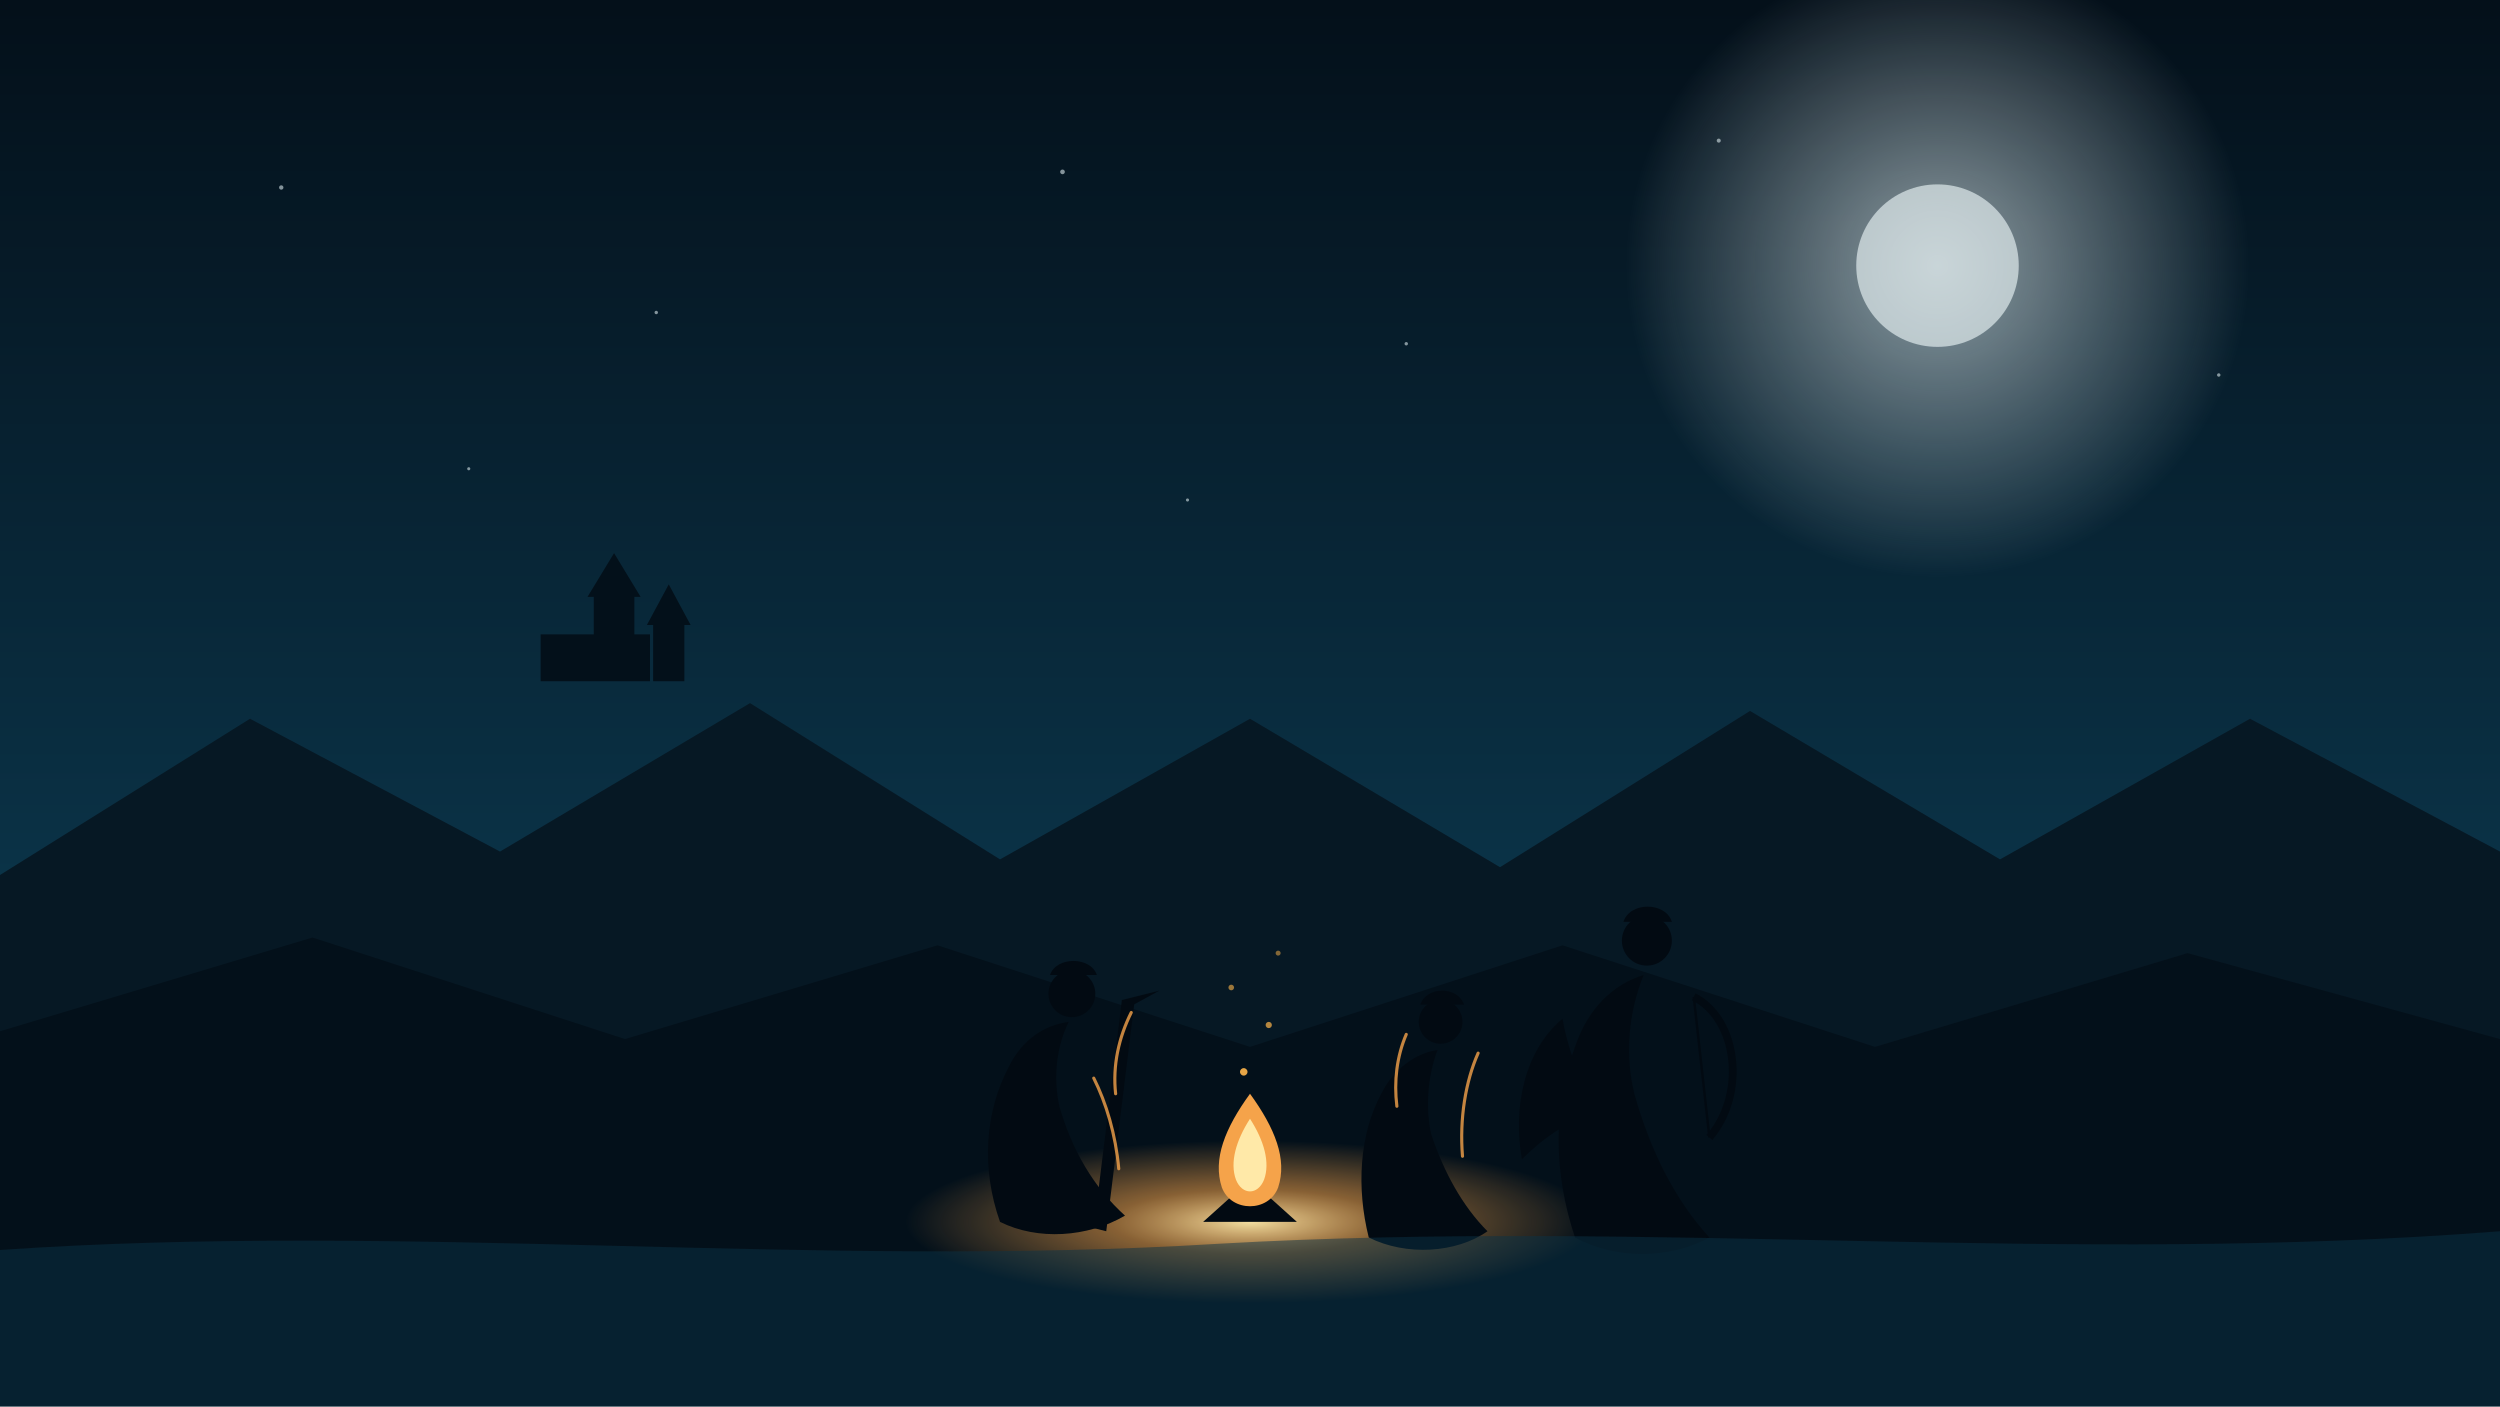
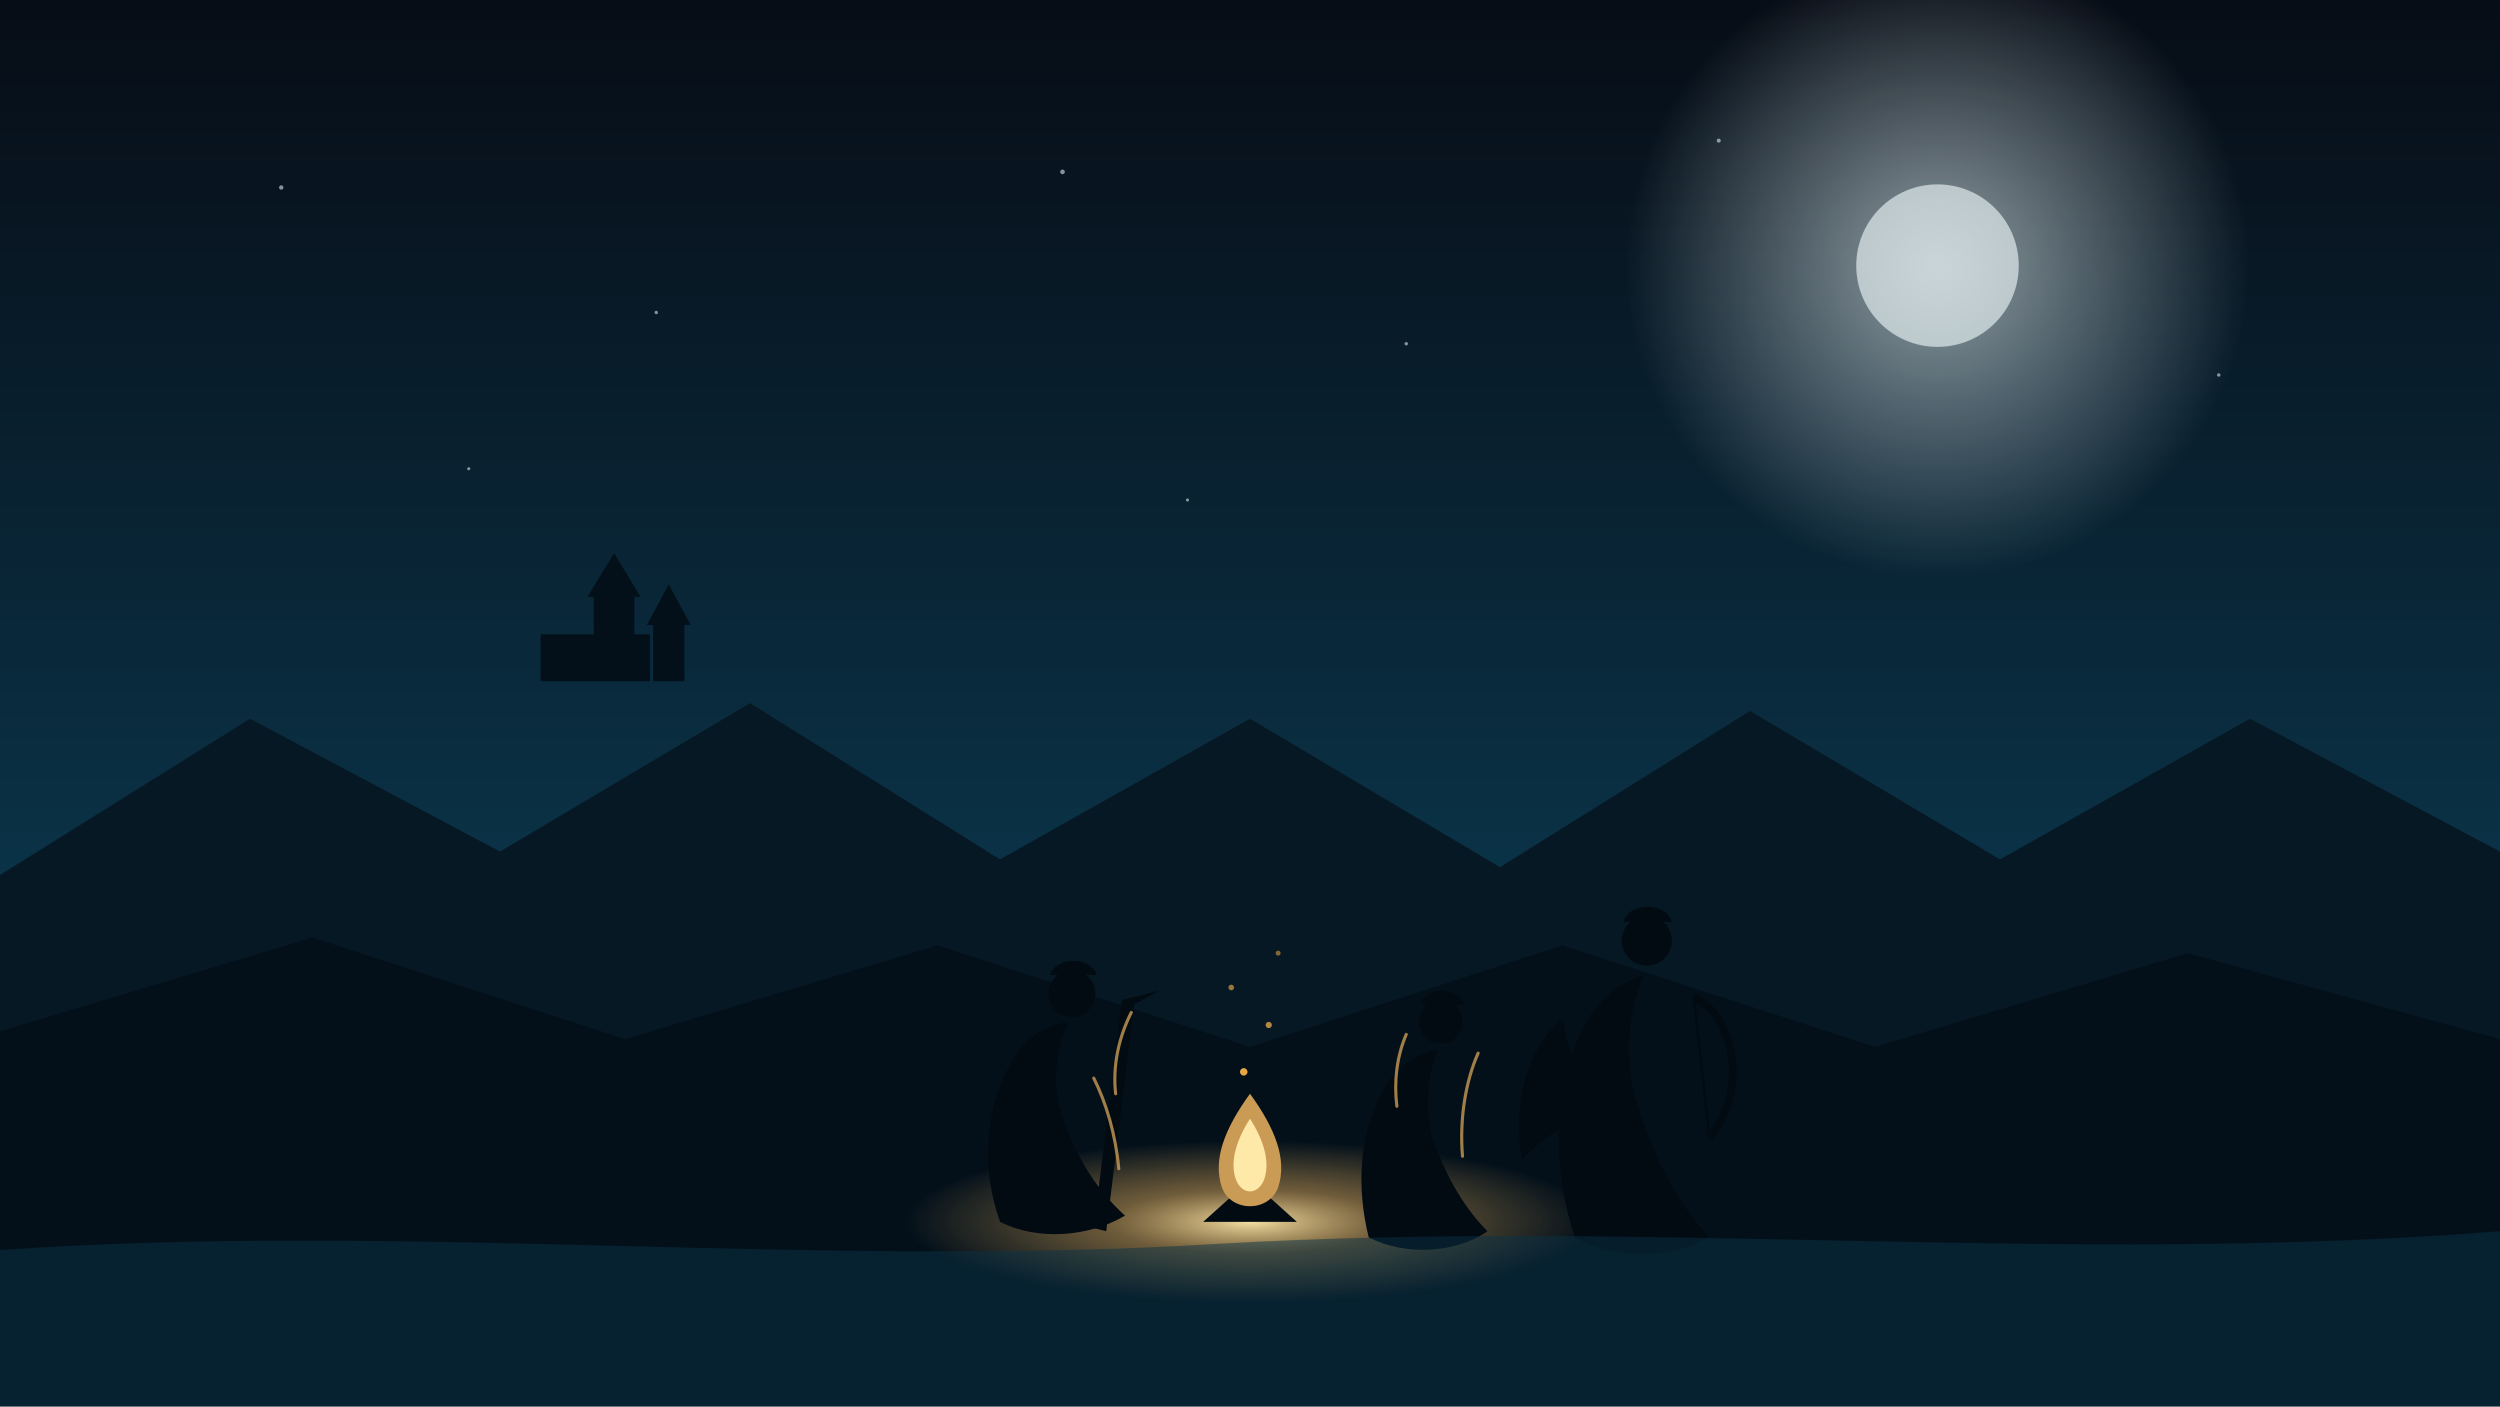
<svg xmlns="http://www.w3.org/2000/svg" viewBox="0 0 1600 900" preserveAspectRatio="xMidYMid slice">
  <defs>
    <linearGradient id="cm-sky" x1="0" y1="0" x2="0" y2="1">
-       <stop offset="0" stop-color="#04101A" />
+       <stop offset="0" stop-color="#070D16" />
      <stop offset=".6" stop-color="#0A3145" />
      <stop offset="1" stop-color="#12586E" />
    </linearGradient>
    <radialGradient id="cm-fire" cx="50%" cy="50%" r="50%">
      <stop offset="0" stop-color="#FFE9A8" stop-opacity=".95" />
-       <stop offset=".4" stop-color="#F5A34A" stop-opacity=".55" />
-       <stop offset="1" stop-color="#F5A34A" stop-opacity="0" />
+       <stop offset=".4" stop-color="#C99B55" stop-opacity=".55" />
+       <stop offset="1" stop-color="#C99B55" stop-opacity="0" />
    </radialGradient>
    <radialGradient id="cm-moon" cx="50%" cy="50%" r="50%">
      <stop offset="0" stop-color="#EAF6F8" stop-opacity=".6" />
      <stop offset="1" stop-color="#EAF6F8" stop-opacity="0" />
    </radialGradient>
  </defs>
  <rect width="1600" height="900" fill="url(#cm-sky)" />
  <circle cx="1240" cy="170" r="200" fill="url(#cm-moon)" />
  <circle cx="1240" cy="170" r="52" fill="#E8F3F5" opacity=".65" />
  <g fill="#D8E6EA" opacity=".6">
    <circle cx="180" cy="120" r="1.4" />
    <circle cx="420" cy="200" r="1.1" />
    <circle cx="680" cy="110" r="1.5" />
    <circle cx="900" cy="220" r="1.1" />
    <circle cx="1100" cy="90" r="1.3" />
    <circle cx="1420" cy="240" r="1.1" />
    <circle cx="300" cy="300" r="1" />
    <circle cx="760" cy="320" r="1" />
  </g>
  <g fill="#03101A">
    <rect x="380" y="380" width="26" height="52" />
    <path d="M376 382 410 382 393 354Z" />
    <rect x="346" y="406" width="70" height="30" />
    <rect x="418" y="398" width="20" height="38" />
    <path d="M414 400 442 400 428 374Z" />
  </g>
  <path d="M0 560 160 460 320 545 480 450 640 550 800 460 960 555 1120 455 1280 550 1440 460 1600 545V900H0Z" fill="#061824" />
  <path d="M0 660 200 600 400 665 600 605 800 670 1000 605 1200 670 1400 610 1600 665V900H0Z" fill="#03101A" />
  <g>
    <ellipse cx="800" cy="782" rx="220" ry="52" fill="url(#cm-fire)" />
    <g fill="#020A12">
      <path d="M770 782 830 782 810 764 790 764Z" />
    </g>
-     <path d="M800 700C816 722 824 742 818 760 812 776 788 776 782 760 776 742 784 722 800 700Z" fill="#F5A34A" />
+     <path d="M800 700C816 722 824 742 818 760 812 776 788 776 782 760 776 742 784 722 800 700Z" fill="#C99B55" />
    <path d="M800 716C809 730 813 744 809 755 805 765 795 765 791 755 787 744 791 730 800 716Z" fill="#FFE9A8" />
    <g fill="#020A12" transform="translate(600 620)">
      <path d="M40 162C28 128 30 92 46 62 54 46 68 36 84 34 76 50 74 70 78 88 86 116 100 140 120 158 96 172 64 174 40 162Z" />
      <circle cx="86" cy="16" r="15" />
      <path d="M72 4C76 -8 98 -8 102 4Z" />
      <path d="M118 20 126 22 108 168 100 166Z" />
      <path d="M118 20 142 14 120 26Z" />
    </g>
    <g fill="#020A12" transform="translate(960 560)">
      <path d="M48 232C34 190 34 148 48 110 56 86 72 70 92 64 82 88 80 116 86 140 96 176 112 208 134 232 108 246 74 246 48 232Z" />
      <circle cx="94" cy="42" r="16" />
      <path d="M79 30C83 17 106 17 110 30Z" />
      <path d="M40 92C16 112 8 148 14 182 30 166 46 156 64 152 52 134 44 114 40 92Z" />
      <path d="M124 78C152 92 158 140 134 168" fill="none" stroke="#020A12" stroke-width="5" />
      <path d="M124 78 134 168" stroke="#020A12" stroke-width="1.6" fill="none" />
    </g>
    <g fill="#020A12" transform="translate(846 596)">
      <path d="M30 196C22 164 24 130 38 104 46 88 60 78 74 76 68 92 66 112 70 130 78 154 90 176 106 192 86 206 54 208 30 196Z" />
      <circle cx="76" cy="58" r="14" />
      <path d="M63 47C67 35 87 35 91 47Z" />
    </g>
-     <g stroke="#F5A34A" stroke-width="2" opacity=".8" fill="none" stroke-linecap="round">
+     <g stroke="#C99B55" stroke-width="2" opacity=".8" fill="none" stroke-linecap="round">
      <path d="M700 690C708 706 714 726 716 748" />
      <path d="M946 674C938 692 934 716 936 740" />
      <path d="M900 662C894 676 892 692 894 708" />
      <path d="M724 648C716 664 712 682 714 700" />
    </g>
    <g fill="#FFB54A">
      <circle cx="796" cy="686" r="2.4" opacity=".9" />
      <circle cx="812" cy="656" r="2" opacity=".7" />
      <circle cx="788" cy="632" r="1.8" opacity=".6" />
      <circle cx="818" cy="610" r="1.6" opacity=".5" />
    </g>
  </g>
  <path d="M0 900V800C260 782 520 812 780 796 1060 780 1320 810 1600 788V900Z" fill="#0A3145" opacity=".5" />
</svg>
